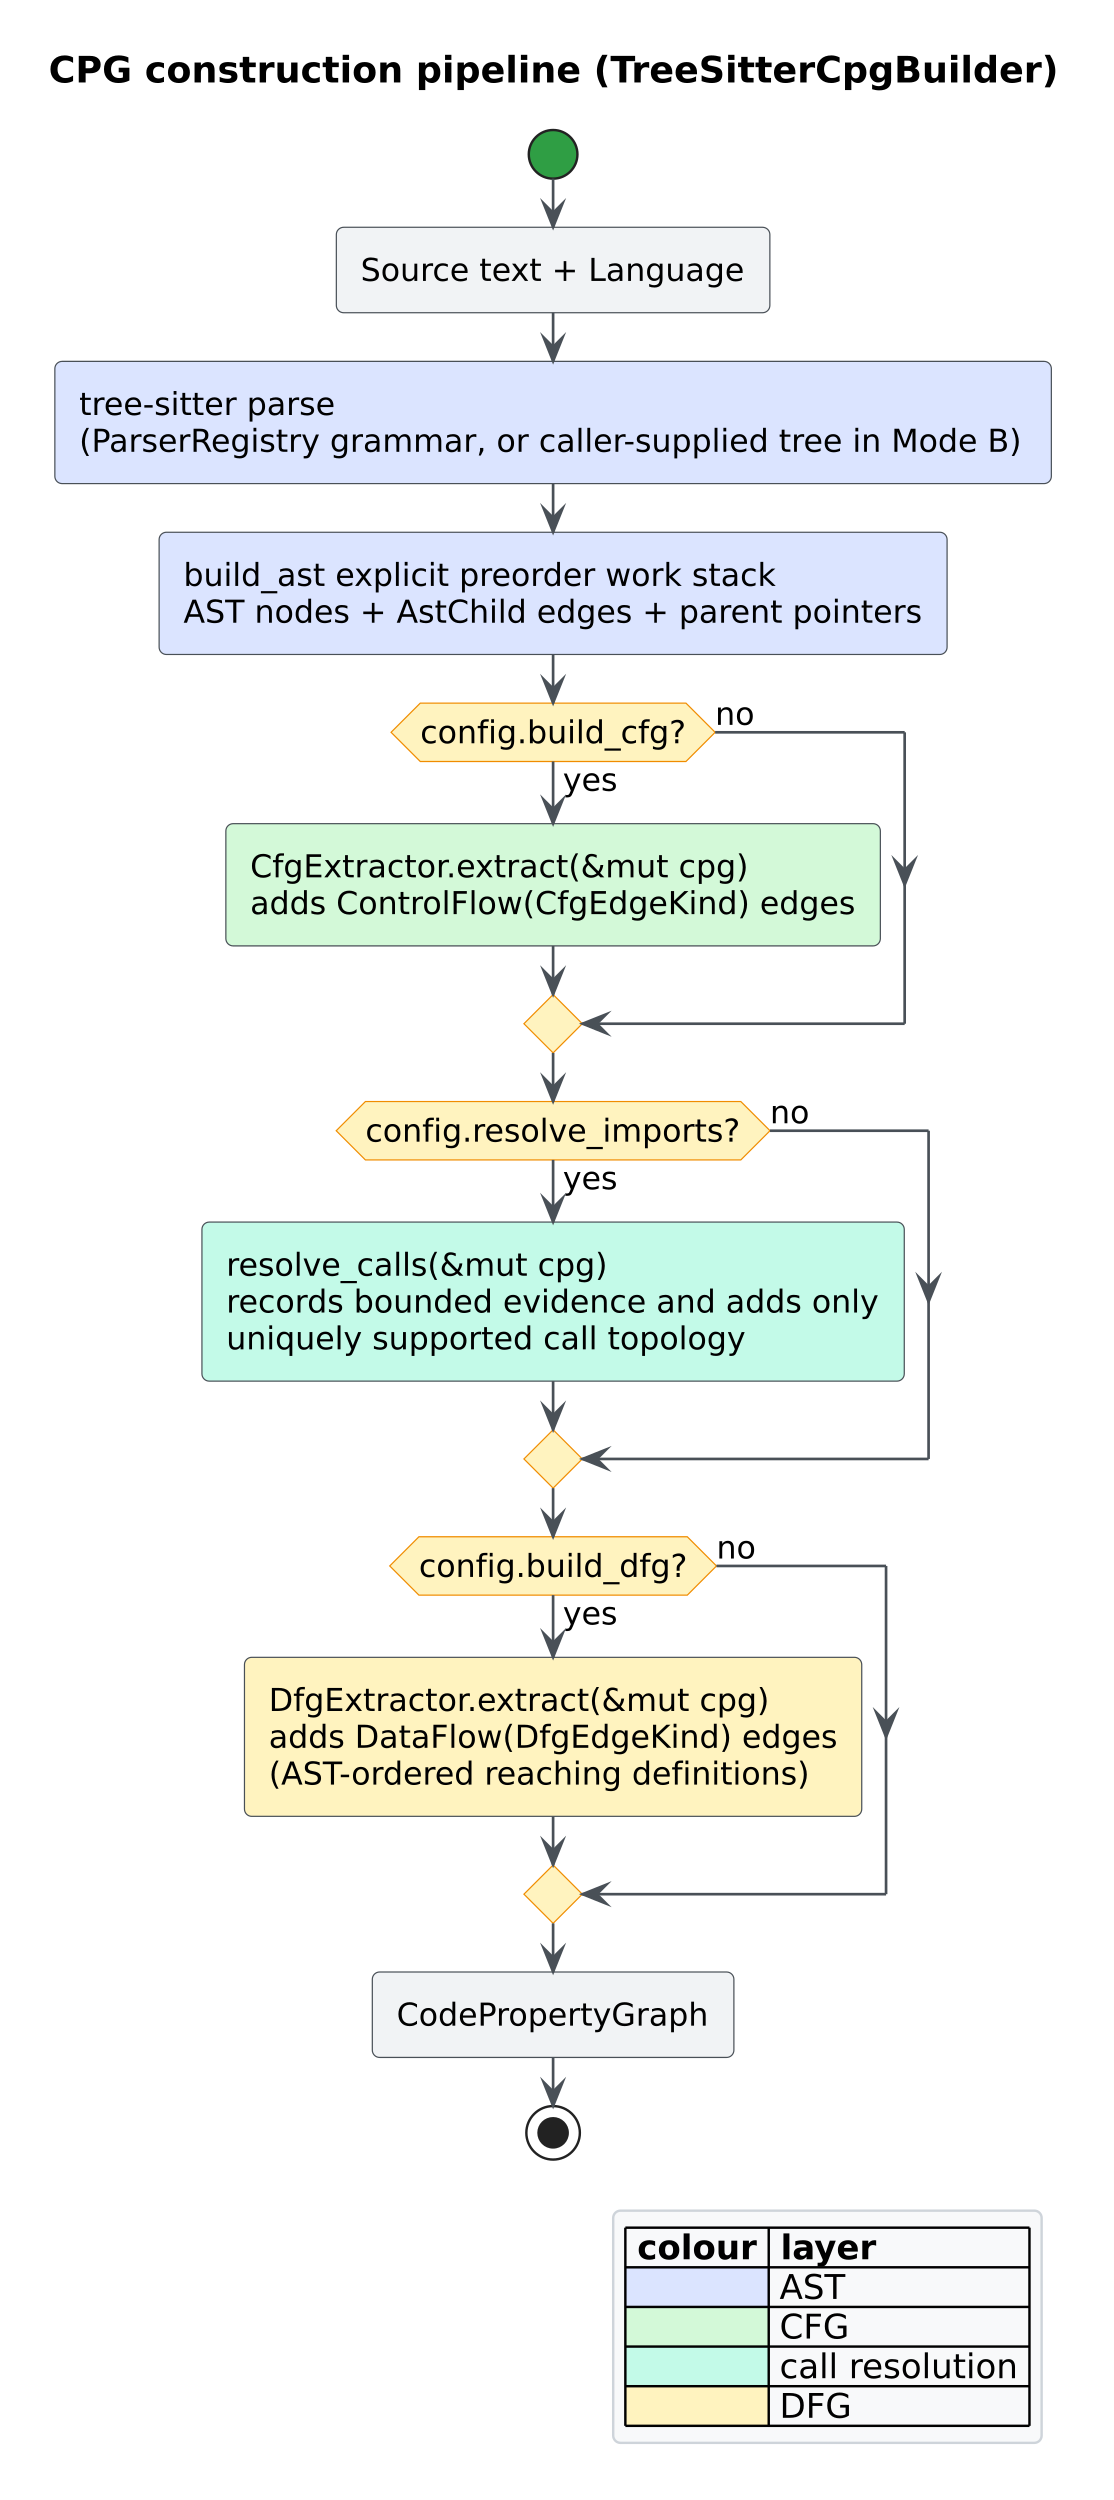
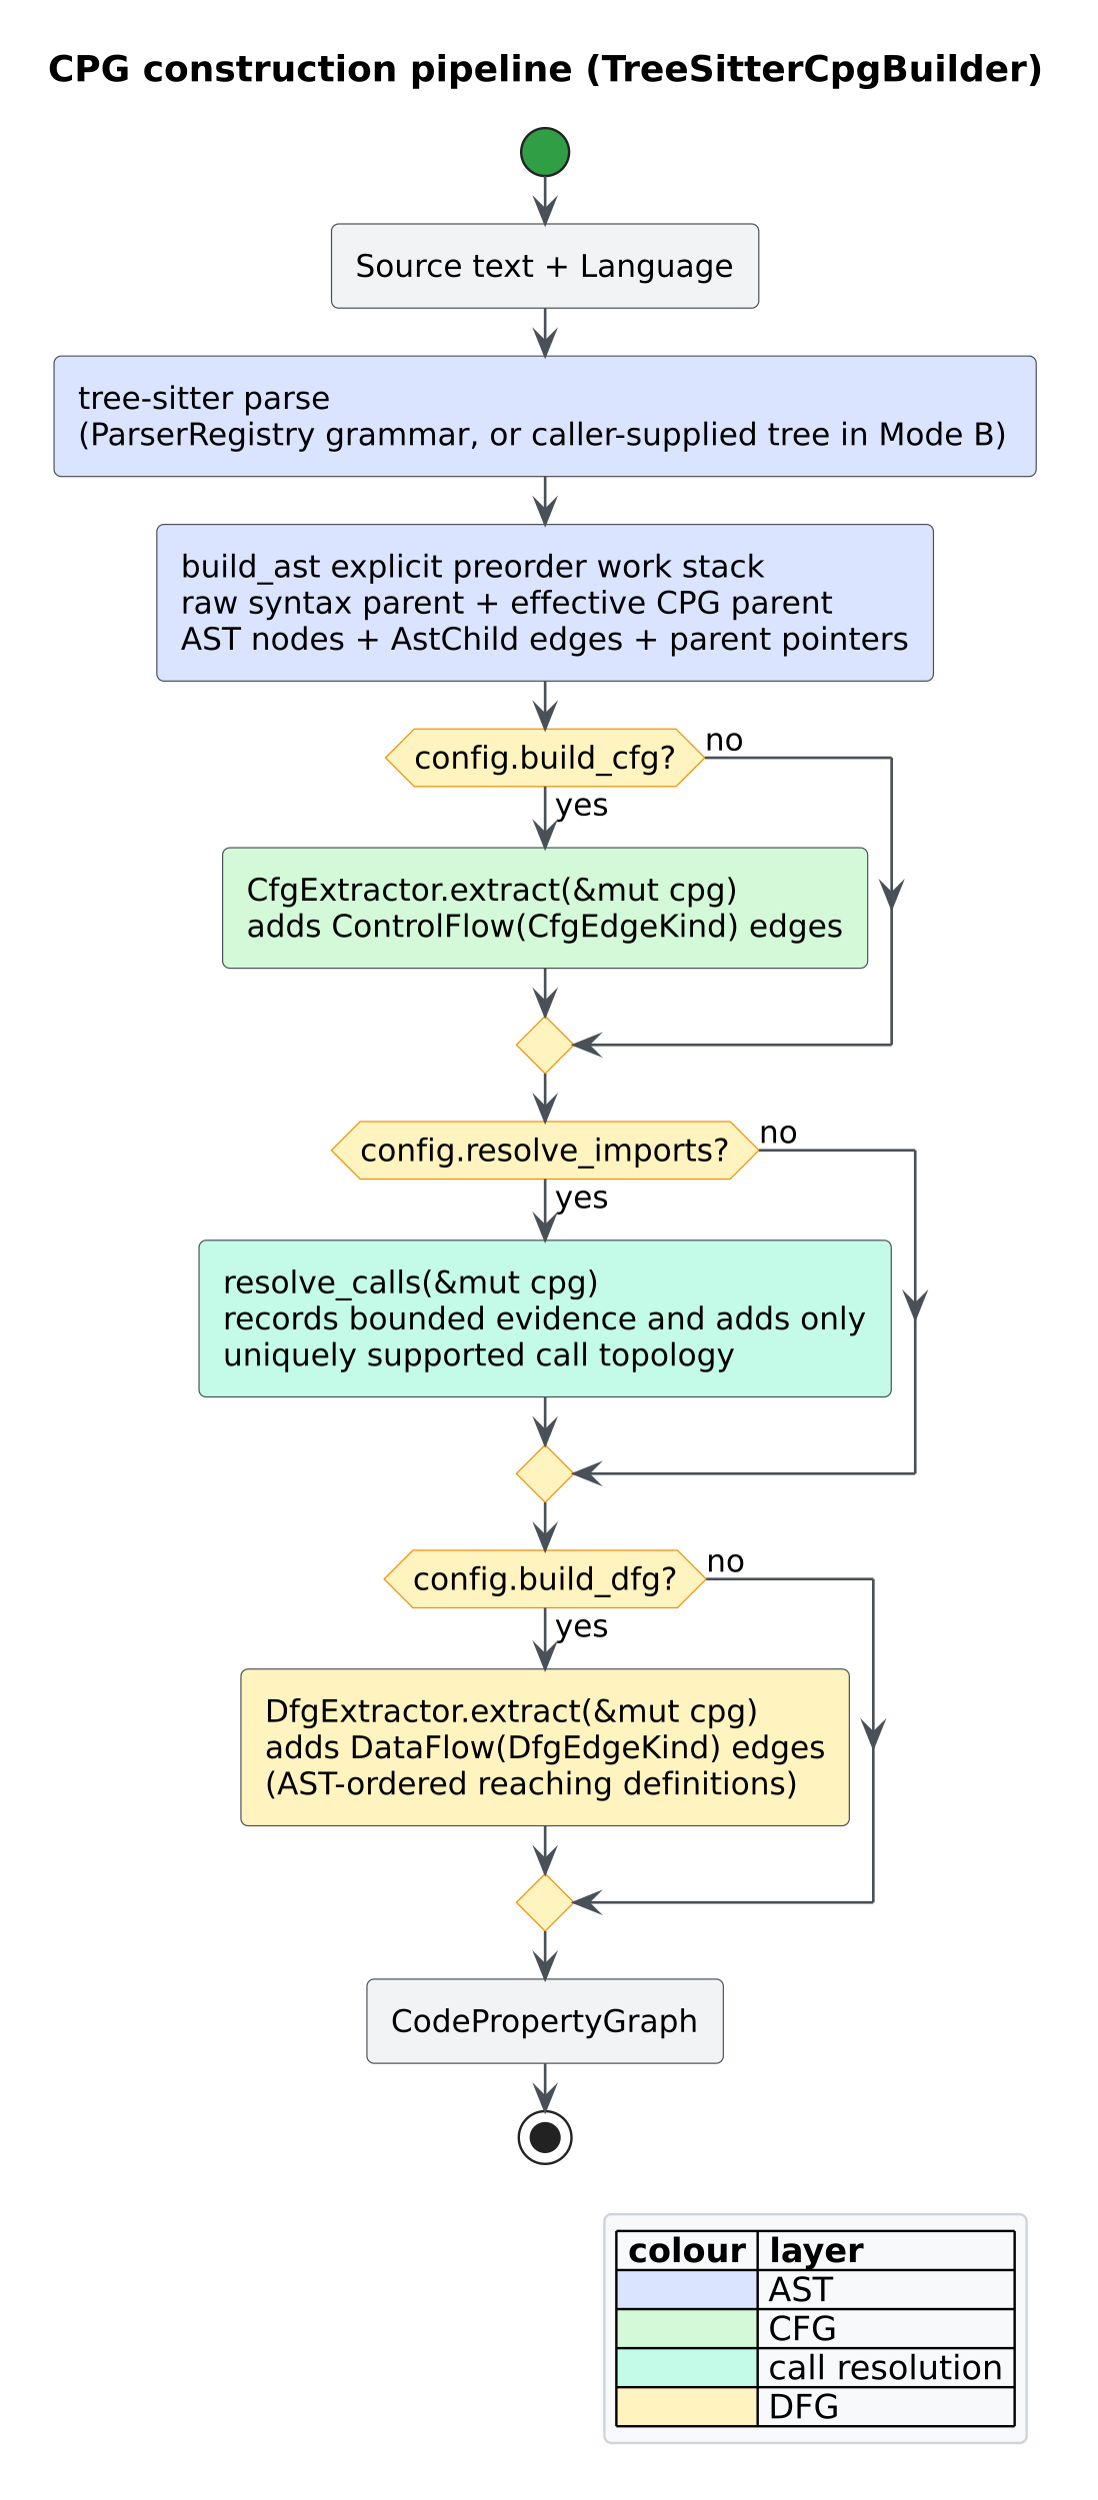
- <svg xmlns="http://www.w3.org/2000/svg" contentStyleType="text/css" data-diagram-type="ACTIVITY" height="1028px" preserveAspectRatio="none" style="width:458px;height:1028px;background:#FFFFFF;" version="1.1" viewBox="0 0 458 1028" width="458px" zoomAndPan="magnify">
+ <svg xmlns="http://www.w3.org/2000/svg" contentStyleType="text/css" data-diagram-type="ACTIVITY" height="1043px" preserveAspectRatio="none" style="width:458px;height:1043px;background:#FFFFFF;" version="1.1" viewBox="0 0 458 1043" width="458px" zoomAndPan="magnify">
  <defs />
  <g>
    <g class="title" data-source-line="2">
      <text fill="#000000" font-family="'DejaVu Sans'" font-size="15" font-weight="700" lengthAdjust="spacing" textLength="416.873" x="20" y="33.923">CPG construction pipeline (TreeSitterCpgBuilder)</text>
    </g>
    <ellipse cx="227.436" cy="63.461" fill="#2F9E44" rx="10" ry="10" style="stroke:#222222;stroke-width:1;" />
    <rect fill="#F1F3F5" height="35.133" rx="3" ry="3" style="stroke:#495057;stroke-width:0.5;" width="178.266" x="138.303" y="93.461" />
    <text fill="#000000" font-family="'DejaVu Sans'" font-size="13" lengthAdjust="spacing" textLength="158.266" x="148.303" y="115.528">Source text + Language</text>
    <rect fill="#DBE4FF" height="50.266" rx="3" ry="3" style="stroke:#495057;stroke-width:0.5;" width="409.759" x="22.557" y="148.594" />
    <text fill="#000000" font-family="'DejaVu Sans'" font-size="13" lengthAdjust="spacing" textLength="105.517" x="32.557" y="170.661">tree-sitter parse</text>
    <text fill="#000000" font-family="'DejaVu Sans'" font-size="13" lengthAdjust="spacing" textLength="389.759" x="32.557" y="185.793">(ParserRegistry grammar, or caller-supplied tree in Mode B)</text>
-     <rect fill="#DBE4FF" height="50.266" rx="3" ry="3" style="stroke:#495057;stroke-width:0.5;" width="324.008" x="65.432" y="218.859" />
+     <rect fill="#DBE4FF" height="65.398" rx="3" ry="3" style="stroke:#495057;stroke-width:0.5;" width="324.008" x="65.432" y="218.859" />
    <text fill="#000000" font-family="'DejaVu Sans'" font-size="13" lengthAdjust="spacing" textLength="244.315" x="75.432" y="240.926">build_ast explicit preorder work stack</text>
-     <text fill="#000000" font-family="'DejaVu Sans'" font-size="13" lengthAdjust="spacing" textLength="304.008" x="75.432" y="256.059">AST nodes + AstChild edges + parent pointers</text>
-     <rect fill="#D3F9D8" height="50.266" rx="3" ry="3" style="stroke:#495057;stroke-width:0.5;" width="269.127" x="92.873" y="338.691" />
-     <text fill="#000000" font-family="'DejaVu Sans'" font-size="13" lengthAdjust="spacing" textLength="206.305" x="102.873" y="360.758">CfgExtractor.extract(&amp;mut cpg)</text>
-     <text fill="#000000" font-family="'DejaVu Sans'" font-size="13" lengthAdjust="spacing" textLength="249.126" x="102.873" y="375.891">adds ControlFlow(CfgEdgeKind) edges</text>
-     <polygon fill="#FFF3BF" points="172.808,289.125,282.064,289.125,294.064,301.125,282.064,313.125,172.808,313.125,160.808,301.125,172.808,289.125" style="stroke:#F08C00;stroke-width:0.5;stroke-linejoin:miter;stroke-miterlimit:10;" />
-     <text fill="#000000" font-family="'DejaVu Sans'" font-size="13" lengthAdjust="spacing" textLength="22.464" x="231.436" y="325.192">yes</text>
-     <text fill="#000000" font-family="'DejaVu Sans'" font-size="13" lengthAdjust="spacing" textLength="109.256" x="172.808" y="305.625">config.build_cfg?</text>
-     <text fill="#000000" font-family="'DejaVu Sans'" font-size="13" lengthAdjust="spacing" textLength="16.193" x="294.064" y="298.059">no</text>
-     <polygon fill="#FFF3BF" points="227.436,408.957,239.436,420.957,227.436,432.957,215.436,420.957,227.436,408.957" style="stroke:#F08C00;stroke-width:0.5;stroke-linejoin:miter;stroke-miterlimit:10;" />
-     <rect fill="#C3FAE8" height="65.398" rx="3" ry="3" style="stroke:#495057;stroke-width:0.5;" width="288.798" x="83.037" y="502.523" />
-     <text fill="#000000" font-family="'DejaVu Sans'" font-size="13" lengthAdjust="spacing" textLength="157.047" x="93.037" y="524.59">resolve_calls(&amp;mut cpg)</text>
-     <text fill="#000000" font-family="'DejaVu Sans'" font-size="13" lengthAdjust="spacing" textLength="268.798" x="93.037" y="539.723">records bounded evidence and adds only</text>
-     <text fill="#000000" font-family="'DejaVu Sans'" font-size="13" lengthAdjust="spacing" textLength="213.548" x="93.037" y="554.856">uniquely supported call topology</text>
-     <polygon fill="#FFF3BF" points="150.246,452.957,304.627,452.957,316.627,464.957,304.627,476.957,150.246,476.957,138.246,464.957,150.246,452.957" style="stroke:#F08C00;stroke-width:0.5;stroke-linejoin:miter;stroke-miterlimit:10;" />
-     <text fill="#000000" font-family="'DejaVu Sans'" font-size="13" lengthAdjust="spacing" textLength="22.464" x="231.436" y="489.024">yes</text>
-     <text fill="#000000" font-family="'DejaVu Sans'" font-size="13" lengthAdjust="spacing" textLength="154.381" x="150.246" y="469.457">config.resolve_imports?</text>
-     <text fill="#000000" font-family="'DejaVu Sans'" font-size="13" lengthAdjust="spacing" textLength="16.193" x="316.627" y="461.891">no</text>
-     <polygon fill="#FFF3BF" points="227.436,587.922,239.436,599.922,227.436,611.922,215.436,599.922,227.436,587.922" style="stroke:#F08C00;stroke-width:0.5;stroke-linejoin:miter;stroke-miterlimit:10;" />
-     <rect fill="#FFF3BF" height="65.398" rx="3" ry="3" style="stroke:#495057;stroke-width:0.5;" width="253.822" x="100.525" y="681.488" />
-     <text fill="#000000" font-family="'DejaVu Sans'" font-size="13" lengthAdjust="spacing" textLength="207.238" x="110.525" y="703.555">DfgExtractor.extract(&amp;mut cpg)</text>
-     <text fill="#000000" font-family="'DejaVu Sans'" font-size="13" lengthAdjust="spacing" textLength="233.822" x="110.525" y="718.688">adds DataFlow(DfgEdgeKind) edges</text>
-     <text fill="#000000" font-family="'DejaVu Sans'" font-size="13" lengthAdjust="spacing" textLength="224.091" x="110.525" y="733.821">(AST-ordered reaching definitions)</text>
-     <polygon fill="#FFF3BF" points="172.256,631.922,282.616,631.922,294.616,643.922,282.616,655.922,172.256,655.922,160.256,643.922,172.256,631.922" style="stroke:#F08C00;stroke-width:0.5;stroke-linejoin:miter;stroke-miterlimit:10;" />
-     <text fill="#000000" font-family="'DejaVu Sans'" font-size="13" lengthAdjust="spacing" textLength="22.464" x="231.436" y="667.989">yes</text>
-     <text fill="#000000" font-family="'DejaVu Sans'" font-size="13" lengthAdjust="spacing" textLength="110.36" x="172.256" y="648.422">config.build_dfg?</text>
-     <text fill="#000000" font-family="'DejaVu Sans'" font-size="13" lengthAdjust="spacing" textLength="16.193" x="294.616" y="640.856">no</text>
-     <polygon fill="#FFF3BF" points="227.436,766.887,239.436,778.887,227.436,790.887,215.436,778.887,227.436,766.887" style="stroke:#F08C00;stroke-width:0.5;stroke-linejoin:miter;stroke-miterlimit:10;" />
-     <rect fill="#F1F3F5" height="35.133" rx="3" ry="3" style="stroke:#495057;stroke-width:0.5;" width="148.68" x="153.096" y="810.887" />
-     <text fill="#000000" font-family="'DejaVu Sans'" font-size="13" lengthAdjust="spacing" textLength="128.68" x="163.096" y="832.954">CodePropertyGraph</text>
-     <ellipse cx="227.436" cy="877.019" fill="none" rx="11" ry="11" style="stroke:#222222;stroke-width:1;" />
-     <ellipse cx="227.436" cy="877.019" fill="#222222" rx="6" ry="6" style="stroke:#222222;stroke-width:1;" />
+     <text fill="#000000" font-family="'DejaVu Sans'" font-size="13" lengthAdjust="spacing" textLength="272.575" x="75.432" y="256.059">raw syntax parent + effective CPG parent</text>
+     <text fill="#000000" font-family="'DejaVu Sans'" font-size="13" lengthAdjust="spacing" textLength="304.008" x="75.432" y="271.192">AST nodes + AstChild edges + parent pointers</text>
+     <rect fill="#D3F9D8" height="50.266" rx="3" ry="3" style="stroke:#495057;stroke-width:0.5;" width="269.127" x="92.873" y="353.824" />
+     <text fill="#000000" font-family="'DejaVu Sans'" font-size="13" lengthAdjust="spacing" textLength="206.305" x="102.873" y="375.891">CfgExtractor.extract(&amp;mut cpg)</text>
+     <text fill="#000000" font-family="'DejaVu Sans'" font-size="13" lengthAdjust="spacing" textLength="249.126" x="102.873" y="391.024">adds ControlFlow(CfgEdgeKind) edges</text>
+     <polygon fill="#FFF3BF" points="172.808,304.258,282.064,304.258,294.064,316.258,282.064,328.258,172.808,328.258,160.808,316.258,172.808,304.258" style="stroke:#F08C00;stroke-width:0.5;stroke-linejoin:miter;stroke-miterlimit:10;" />
+     <text fill="#000000" font-family="'DejaVu Sans'" font-size="13" lengthAdjust="spacing" textLength="22.464" x="231.436" y="340.325">yes</text>
+     <text fill="#000000" font-family="'DejaVu Sans'" font-size="13" lengthAdjust="spacing" textLength="109.256" x="172.808" y="320.758">config.build_cfg?</text>
+     <text fill="#000000" font-family="'DejaVu Sans'" font-size="13" lengthAdjust="spacing" textLength="16.193" x="294.064" y="313.192">no</text>
+     <polygon fill="#FFF3BF" points="227.436,424.09,239.436,436.09,227.436,448.09,215.436,436.09,227.436,424.09" style="stroke:#F08C00;stroke-width:0.5;stroke-linejoin:miter;stroke-miterlimit:10;" />
+     <rect fill="#C3FAE8" height="65.398" rx="3" ry="3" style="stroke:#495057;stroke-width:0.5;" width="288.798" x="83.037" y="517.656" />
+     <text fill="#000000" font-family="'DejaVu Sans'" font-size="13" lengthAdjust="spacing" textLength="157.047" x="93.037" y="539.723">resolve_calls(&amp;mut cpg)</text>
+     <text fill="#000000" font-family="'DejaVu Sans'" font-size="13" lengthAdjust="spacing" textLength="268.798" x="93.037" y="554.856">records bounded evidence and adds only</text>
+     <text fill="#000000" font-family="'DejaVu Sans'" font-size="13" lengthAdjust="spacing" textLength="213.548" x="93.037" y="569.989">uniquely supported call topology</text>
+     <polygon fill="#FFF3BF" points="150.246,468.09,304.627,468.09,316.627,480.09,304.627,492.09,150.246,492.09,138.246,480.09,150.246,468.09" style="stroke:#F08C00;stroke-width:0.5;stroke-linejoin:miter;stroke-miterlimit:10;" />
+     <text fill="#000000" font-family="'DejaVu Sans'" font-size="13" lengthAdjust="spacing" textLength="22.464" x="231.436" y="504.157">yes</text>
+     <text fill="#000000" font-family="'DejaVu Sans'" font-size="13" lengthAdjust="spacing" textLength="154.381" x="150.246" y="484.59">config.resolve_imports?</text>
+     <text fill="#000000" font-family="'DejaVu Sans'" font-size="13" lengthAdjust="spacing" textLength="16.193" x="316.627" y="477.024">no</text>
+     <polygon fill="#FFF3BF" points="227.436,603.055,239.436,615.055,227.436,627.055,215.436,615.055,227.436,603.055" style="stroke:#F08C00;stroke-width:0.5;stroke-linejoin:miter;stroke-miterlimit:10;" />
+     <rect fill="#FFF3BF" height="65.398" rx="3" ry="3" style="stroke:#495057;stroke-width:0.5;" width="253.822" x="100.525" y="696.621" />
+     <text fill="#000000" font-family="'DejaVu Sans'" font-size="13" lengthAdjust="spacing" textLength="207.238" x="110.525" y="718.688">DfgExtractor.extract(&amp;mut cpg)</text>
+     <text fill="#000000" font-family="'DejaVu Sans'" font-size="13" lengthAdjust="spacing" textLength="233.822" x="110.525" y="733.821">adds DataFlow(DfgEdgeKind) edges</text>
+     <text fill="#000000" font-family="'DejaVu Sans'" font-size="13" lengthAdjust="spacing" textLength="224.091" x="110.525" y="748.954">(AST-ordered reaching definitions)</text>
+     <polygon fill="#FFF3BF" points="172.256,647.055,282.616,647.055,294.616,659.055,282.616,671.055,172.256,671.055,160.256,659.055,172.256,647.055" style="stroke:#F08C00;stroke-width:0.5;stroke-linejoin:miter;stroke-miterlimit:10;" />
+     <text fill="#000000" font-family="'DejaVu Sans'" font-size="13" lengthAdjust="spacing" textLength="22.464" x="231.436" y="683.122">yes</text>
+     <text fill="#000000" font-family="'DejaVu Sans'" font-size="13" lengthAdjust="spacing" textLength="110.36" x="172.256" y="663.555">config.build_dfg?</text>
+     <text fill="#000000" font-family="'DejaVu Sans'" font-size="13" lengthAdjust="spacing" textLength="16.193" x="294.616" y="655.989">no</text>
+     <polygon fill="#FFF3BF" points="227.436,782.019,239.436,794.019,227.436,806.019,215.436,794.019,227.436,782.019" style="stroke:#F08C00;stroke-width:0.5;stroke-linejoin:miter;stroke-miterlimit:10;" />
+     <rect fill="#F1F3F5" height="35.133" rx="3" ry="3" style="stroke:#495057;stroke-width:0.5;" width="148.68" x="153.096" y="826.019" />
+     <text fill="#000000" font-family="'DejaVu Sans'" font-size="13" lengthAdjust="spacing" textLength="128.68" x="163.096" y="848.086">CodePropertyGraph</text>
+     <ellipse cx="227.436" cy="892.152" fill="none" rx="11" ry="11" style="stroke:#222222;stroke-width:1;" />
+     <ellipse cx="227.436" cy="892.152" fill="#222222" rx="6" ry="6" style="stroke:#222222;stroke-width:1;" />
    <line style="stroke:#495057;stroke-width:1.1;" x1="227.436" x2="227.436" y1="73.461" y2="93.461" />
    <polygon fill="#495057" points="223.436,83.461,227.436,93.461,231.436,83.461,227.436,87.461" style="stroke:#495057;stroke-width:1;stroke-linejoin:miter;stroke-miterlimit:10;" />
    <line style="stroke:#495057;stroke-width:1.1;" x1="227.436" x2="227.436" y1="128.594" y2="148.594" />
    <polygon fill="#495057" points="223.436,138.594,227.436,148.594,231.436,138.594,227.436,142.594" style="stroke:#495057;stroke-width:1;stroke-linejoin:miter;stroke-miterlimit:10;" />
    <line style="stroke:#495057;stroke-width:1.1;" x1="227.436" x2="227.436" y1="198.859" y2="218.859" />
    <polygon fill="#495057" points="223.436,208.859,227.436,218.859,231.436,208.859,227.436,212.859" style="stroke:#495057;stroke-width:1;stroke-linejoin:miter;stroke-miterlimit:10;" />
-     <line style="stroke:#495057;stroke-width:1.1;" x1="227.436" x2="227.436" y1="313.125" y2="338.691" />
-     <polygon fill="#495057" points="223.436,328.691,227.436,338.691,231.436,328.691,227.436,332.691" style="stroke:#495057;stroke-width:1;stroke-linejoin:miter;stroke-miterlimit:10;" />
-     <line style="stroke:#495057;stroke-width:1.1;" x1="294.064" x2="372" y1="301.125" y2="301.125" />
-     <polygon fill="#495057" points="368,353.824,372,363.824,376,353.824,372,357.824" style="stroke:#495057;stroke-width:1.1;stroke-linejoin:miter;stroke-miterlimit:10;" />
-     <line style="stroke:#495057;stroke-width:1.1;" x1="372" x2="372" y1="301.125" y2="420.957" />
-     <line style="stroke:#495057;stroke-width:1.1;" x1="372" x2="239.436" y1="420.957" y2="420.957" />
-     <polygon fill="#495057" points="249.436,416.957,239.436,420.957,249.436,424.957,245.436,420.957" style="stroke:#495057;stroke-width:1;stroke-linejoin:miter;stroke-miterlimit:10;" />
-     <line style="stroke:#495057;stroke-width:1.1;" x1="227.436" x2="227.436" y1="388.957" y2="408.957" />
-     <polygon fill="#495057" points="223.436,398.957,227.436,408.957,231.436,398.957,227.436,402.957" style="stroke:#495057;stroke-width:1;stroke-linejoin:miter;stroke-miterlimit:10;" />
-     <line style="stroke:#495057;stroke-width:1.1;" x1="227.436" x2="227.436" y1="269.125" y2="289.125" />
-     <polygon fill="#495057" points="223.436,279.125,227.436,289.125,231.436,279.125,227.436,283.125" style="stroke:#495057;stroke-width:1;stroke-linejoin:miter;stroke-miterlimit:10;" />
-     <line style="stroke:#495057;stroke-width:1.1;" x1="227.436" x2="227.436" y1="476.957" y2="502.523" />
-     <polygon fill="#495057" points="223.436,492.523,227.436,502.523,231.436,492.523,227.436,496.523" style="stroke:#495057;stroke-width:1;stroke-linejoin:miter;stroke-miterlimit:10;" />
-     <line style="stroke:#495057;stroke-width:1.1;" x1="316.627" x2="381.835" y1="464.957" y2="464.957" />
-     <polygon fill="#495057" points="377.835,525.223,381.835,535.223,385.835,525.223,381.835,529.223" style="stroke:#495057;stroke-width:1.1;stroke-linejoin:miter;stroke-miterlimit:10;" />
-     <line style="stroke:#495057;stroke-width:1.1;" x1="381.835" x2="381.835" y1="464.957" y2="599.922" />
-     <line style="stroke:#495057;stroke-width:1.1;" x1="381.835" x2="239.436" y1="599.922" y2="599.922" />
-     <polygon fill="#495057" points="249.436,595.922,239.436,599.922,249.436,603.922,245.436,599.922" style="stroke:#495057;stroke-width:1;stroke-linejoin:miter;stroke-miterlimit:10;" />
-     <line style="stroke:#495057;stroke-width:1.1;" x1="227.436" x2="227.436" y1="567.922" y2="587.922" />
-     <polygon fill="#495057" points="223.436,577.922,227.436,587.922,231.436,577.922,227.436,581.922" style="stroke:#495057;stroke-width:1;stroke-linejoin:miter;stroke-miterlimit:10;" />
-     <line style="stroke:#495057;stroke-width:1.1;" x1="227.436" x2="227.436" y1="432.957" y2="452.957" />
-     <polygon fill="#495057" points="223.436,442.957,227.436,452.957,231.436,442.957,227.436,446.957" style="stroke:#495057;stroke-width:1;stroke-linejoin:miter;stroke-miterlimit:10;" />
-     <line style="stroke:#495057;stroke-width:1.1;" x1="227.436" x2="227.436" y1="655.922" y2="681.488" />
-     <polygon fill="#495057" points="223.436,671.488,227.436,681.488,231.436,671.488,227.436,675.488" style="stroke:#495057;stroke-width:1;stroke-linejoin:miter;stroke-miterlimit:10;" />
-     <line style="stroke:#495057;stroke-width:1.1;" x1="294.616" x2="364.347" y1="643.922" y2="643.922" />
-     <polygon fill="#495057" points="360.347,704.188,364.347,714.188,368.347,704.188,364.347,708.188" style="stroke:#495057;stroke-width:1.1;stroke-linejoin:miter;stroke-miterlimit:10;" />
-     <line style="stroke:#495057;stroke-width:1.1;" x1="364.347" x2="364.347" y1="643.922" y2="778.887" />
-     <line style="stroke:#495057;stroke-width:1.1;" x1="364.347" x2="239.436" y1="778.887" y2="778.887" />
-     <polygon fill="#495057" points="249.436,774.887,239.436,778.887,249.436,782.887,245.436,778.887" style="stroke:#495057;stroke-width:1;stroke-linejoin:miter;stroke-miterlimit:10;" />
-     <line style="stroke:#495057;stroke-width:1.1;" x1="227.436" x2="227.436" y1="746.887" y2="766.887" />
-     <polygon fill="#495057" points="223.436,756.887,227.436,766.887,231.436,756.887,227.436,760.887" style="stroke:#495057;stroke-width:1;stroke-linejoin:miter;stroke-miterlimit:10;" />
-     <line style="stroke:#495057;stroke-width:1.1;" x1="227.436" x2="227.436" y1="611.922" y2="631.922" />
-     <polygon fill="#495057" points="223.436,621.922,227.436,631.922,231.436,621.922,227.436,625.922" style="stroke:#495057;stroke-width:1;stroke-linejoin:miter;stroke-miterlimit:10;" />
-     <line style="stroke:#495057;stroke-width:1.1;" x1="227.436" x2="227.436" y1="790.887" y2="810.887" />
-     <polygon fill="#495057" points="223.436,800.887,227.436,810.887,231.436,800.887,227.436,804.887" style="stroke:#495057;stroke-width:1;stroke-linejoin:miter;stroke-miterlimit:10;" />
-     <line style="stroke:#495057;stroke-width:1.1;" x1="227.436" x2="227.436" y1="846.019" y2="866.019" />
-     <polygon fill="#495057" points="223.436,856.019,227.436,866.019,231.436,856.019,227.436,860.019" style="stroke:#495057;stroke-width:1;stroke-linejoin:miter;stroke-miterlimit:10;" />
-     <g class="legend" data-source-line="28">
-       <rect fill="#F8F9FA" height="95.484" rx="3" ry="3" style="stroke:#CED4DA;stroke-width:1;" width="176.168" x="252.148" y="909.019" />
-       <text fill="#000000" font-family="'DejaVu Sans'" font-size="14" font-weight="700" lengthAdjust="spacing" textLength="49.205" x="262.022" y="929.015">colour</text>
-       <text fill="#000000" font-family="'DejaVu Sans'" font-size="14" font-weight="700" lengthAdjust="spacing" textLength="39.772" x="320.975" y="929.015">layer</text>
-       <rect fill="#DBE4FF" height="16.297" style="stroke:none;stroke-width:1;" width="58.953" x="257.148" y="932.316" />
-       <text fill="#000000" font-family="'DejaVu Sans'" font-size="14" lengthAdjust="spacing" textLength="4.45" x="257.148" y="945.312"> </text>
-       <text fill="#000000" font-family="'DejaVu Sans'" font-size="14" lengthAdjust="spacing" textLength="27.016" x="320.551" y="945.312">AST</text>
-       <rect fill="#D3F9D8" height="16.297" style="stroke:none;stroke-width:1;" width="58.953" x="257.148" y="948.613" />
-       <text fill="#000000" font-family="'DejaVu Sans'" font-size="14" lengthAdjust="spacing" textLength="4.45" x="257.148" y="961.608"> </text>
-       <text fill="#000000" font-family="'DejaVu Sans'" font-size="14" lengthAdjust="spacing" textLength="28.677" x="320.551" y="961.608">CFG</text>
-       <rect fill="#C3FAE8" height="16.297" style="stroke:none;stroke-width:1;" width="58.953" x="257.148" y="964.91" />
-       <text fill="#000000" font-family="'DejaVu Sans'" font-size="14" lengthAdjust="spacing" textLength="4.45" x="257.148" y="977.905"> </text>
-       <text fill="#000000" font-family="'DejaVu Sans'" font-size="14" lengthAdjust="spacing" textLength="98.314" x="320.551" y="977.905">call resolution</text>
-       <rect fill="#FFF3BF" height="16.297" style="stroke:none;stroke-width:1;" width="58.953" x="257.148" y="981.207" />
-       <text fill="#000000" font-family="'DejaVu Sans'" font-size="14" lengthAdjust="spacing" textLength="4.45" x="257.148" y="994.202"> </text>
-       <text fill="#000000" font-family="'DejaVu Sans'" font-size="14" lengthAdjust="spacing" textLength="29.682" x="320.551" y="994.202">DFG</text>
-       <line style="stroke:#000000;stroke-width:1;" x1="257.148" x2="423.316" y1="916.019" y2="916.019" />
-       <line style="stroke:#000000;stroke-width:1;" x1="257.148" x2="423.316" y1="932.316" y2="932.316" />
-       <line style="stroke:#000000;stroke-width:1;" x1="257.148" x2="423.316" y1="948.613" y2="948.613" />
-       <line style="stroke:#000000;stroke-width:1;" x1="257.148" x2="423.316" y1="964.91" y2="964.91" />
-       <line style="stroke:#000000;stroke-width:1;" x1="257.148" x2="423.316" y1="981.207" y2="981.207" />
-       <line style="stroke:#000000;stroke-width:1;" x1="257.148" x2="423.316" y1="997.504" y2="997.504" />
-       <line style="stroke:#000000;stroke-width:1;" x1="257.148" x2="257.148" y1="916.019" y2="997.504" />
-       <line style="stroke:#000000;stroke-width:1;" x1="316.101" x2="316.101" y1="916.019" y2="997.504" />
-       <line style="stroke:#000000;stroke-width:1;" x1="423.316" x2="423.316" y1="916.019" y2="997.504" />
+     <line style="stroke:#495057;stroke-width:1.1;" x1="227.436" x2="227.436" y1="328.258" y2="353.824" />
+     <polygon fill="#495057" points="223.436,343.824,227.436,353.824,231.436,343.824,227.436,347.824" style="stroke:#495057;stroke-width:1;stroke-linejoin:miter;stroke-miterlimit:10;" />
+     <line style="stroke:#495057;stroke-width:1.1;" x1="294.064" x2="372" y1="316.258" y2="316.258" />
+     <polygon fill="#495057" points="368,368.957,372,378.957,376,368.957,372,372.957" style="stroke:#495057;stroke-width:1.1;stroke-linejoin:miter;stroke-miterlimit:10;" />
+     <line style="stroke:#495057;stroke-width:1.1;" x1="372" x2="372" y1="316.258" y2="436.09" />
+     <line style="stroke:#495057;stroke-width:1.1;" x1="372" x2="239.436" y1="436.09" y2="436.09" />
+     <polygon fill="#495057" points="249.436,432.09,239.436,436.09,249.436,440.09,245.436,436.09" style="stroke:#495057;stroke-width:1;stroke-linejoin:miter;stroke-miterlimit:10;" />
+     <line style="stroke:#495057;stroke-width:1.1;" x1="227.436" x2="227.436" y1="404.09" y2="424.09" />
+     <polygon fill="#495057" points="223.436,414.09,227.436,424.09,231.436,414.09,227.436,418.09" style="stroke:#495057;stroke-width:1;stroke-linejoin:miter;stroke-miterlimit:10;" />
+     <line style="stroke:#495057;stroke-width:1.1;" x1="227.436" x2="227.436" y1="284.258" y2="304.258" />
+     <polygon fill="#495057" points="223.436,294.258,227.436,304.258,231.436,294.258,227.436,298.258" style="stroke:#495057;stroke-width:1;stroke-linejoin:miter;stroke-miterlimit:10;" />
+     <line style="stroke:#495057;stroke-width:1.1;" x1="227.436" x2="227.436" y1="492.09" y2="517.656" />
+     <polygon fill="#495057" points="223.436,507.656,227.436,517.656,231.436,507.656,227.436,511.656" style="stroke:#495057;stroke-width:1;stroke-linejoin:miter;stroke-miterlimit:10;" />
+     <line style="stroke:#495057;stroke-width:1.1;" x1="316.627" x2="381.835" y1="480.09" y2="480.09" />
+     <polygon fill="#495057" points="377.835,540.356,381.835,550.356,385.835,540.356,381.835,544.356" style="stroke:#495057;stroke-width:1.1;stroke-linejoin:miter;stroke-miterlimit:10;" />
+     <line style="stroke:#495057;stroke-width:1.1;" x1="381.835" x2="381.835" y1="480.09" y2="615.055" />
+     <line style="stroke:#495057;stroke-width:1.1;" x1="381.835" x2="239.436" y1="615.055" y2="615.055" />
+     <polygon fill="#495057" points="249.436,611.055,239.436,615.055,249.436,619.055,245.436,615.055" style="stroke:#495057;stroke-width:1;stroke-linejoin:miter;stroke-miterlimit:10;" />
+     <line style="stroke:#495057;stroke-width:1.1;" x1="227.436" x2="227.436" y1="583.055" y2="603.055" />
+     <polygon fill="#495057" points="223.436,593.055,227.436,603.055,231.436,593.055,227.436,597.055" style="stroke:#495057;stroke-width:1;stroke-linejoin:miter;stroke-miterlimit:10;" />
+     <line style="stroke:#495057;stroke-width:1.1;" x1="227.436" x2="227.436" y1="448.09" y2="468.09" />
+     <polygon fill="#495057" points="223.436,458.09,227.436,468.09,231.436,458.09,227.436,462.09" style="stroke:#495057;stroke-width:1;stroke-linejoin:miter;stroke-miterlimit:10;" />
+     <line style="stroke:#495057;stroke-width:1.1;" x1="227.436" x2="227.436" y1="671.055" y2="696.621" />
+     <polygon fill="#495057" points="223.436,686.621,227.436,696.621,231.436,686.621,227.436,690.621" style="stroke:#495057;stroke-width:1;stroke-linejoin:miter;stroke-miterlimit:10;" />
+     <line style="stroke:#495057;stroke-width:1.1;" x1="294.616" x2="364.347" y1="659.055" y2="659.055" />
+     <polygon fill="#495057" points="360.347,719.32,364.347,729.32,368.347,719.32,364.347,723.32" style="stroke:#495057;stroke-width:1.1;stroke-linejoin:miter;stroke-miterlimit:10;" />
+     <line style="stroke:#495057;stroke-width:1.1;" x1="364.347" x2="364.347" y1="659.055" y2="794.019" />
+     <line style="stroke:#495057;stroke-width:1.1;" x1="364.347" x2="239.436" y1="794.019" y2="794.019" />
+     <polygon fill="#495057" points="249.436,790.019,239.436,794.019,249.436,798.019,245.436,794.019" style="stroke:#495057;stroke-width:1;stroke-linejoin:miter;stroke-miterlimit:10;" />
+     <line style="stroke:#495057;stroke-width:1.1;" x1="227.436" x2="227.436" y1="762.019" y2="782.019" />
+     <polygon fill="#495057" points="223.436,772.019,227.436,782.019,231.436,772.019,227.436,776.019" style="stroke:#495057;stroke-width:1;stroke-linejoin:miter;stroke-miterlimit:10;" />
+     <line style="stroke:#495057;stroke-width:1.1;" x1="227.436" x2="227.436" y1="627.055" y2="647.055" />
+     <polygon fill="#495057" points="223.436,637.055,227.436,647.055,231.436,637.055,227.436,641.055" style="stroke:#495057;stroke-width:1;stroke-linejoin:miter;stroke-miterlimit:10;" />
+     <line style="stroke:#495057;stroke-width:1.1;" x1="227.436" x2="227.436" y1="806.019" y2="826.019" />
+     <polygon fill="#495057" points="223.436,816.019,227.436,826.019,231.436,816.019,227.436,820.019" style="stroke:#495057;stroke-width:1;stroke-linejoin:miter;stroke-miterlimit:10;" />
+     <line style="stroke:#495057;stroke-width:1.1;" x1="227.436" x2="227.436" y1="861.152" y2="881.152" />
+     <polygon fill="#495057" points="223.436,871.152,227.436,881.152,231.436,871.152,227.436,875.152" style="stroke:#495057;stroke-width:1;stroke-linejoin:miter;stroke-miterlimit:10;" />
+     <g class="legend" data-source-line="29">
+       <rect fill="#F8F9FA" height="95.484" rx="3" ry="3" style="stroke:#CED4DA;stroke-width:1;" width="176.168" x="252.148" y="924.152" />
+       <text fill="#000000" font-family="'DejaVu Sans'" font-size="14" font-weight="700" lengthAdjust="spacing" textLength="49.205" x="262.022" y="944.148">colour</text>
+       <text fill="#000000" font-family="'DejaVu Sans'" font-size="14" font-weight="700" lengthAdjust="spacing" textLength="39.772" x="320.975" y="944.148">layer</text>
+       <rect fill="#DBE4FF" height="16.297" style="stroke:none;stroke-width:1;" width="58.953" x="257.148" y="947.449" />
+       <text fill="#000000" font-family="'DejaVu Sans'" font-size="14" lengthAdjust="spacing" textLength="4.45" x="257.148" y="960.444"> </text>
+       <text fill="#000000" font-family="'DejaVu Sans'" font-size="14" lengthAdjust="spacing" textLength="27.016" x="320.551" y="960.444">AST</text>
+       <rect fill="#D3F9D8" height="16.297" style="stroke:none;stroke-width:1;" width="58.953" x="257.148" y="963.746" />
+       <text fill="#000000" font-family="'DejaVu Sans'" font-size="14" lengthAdjust="spacing" textLength="4.45" x="257.148" y="976.741"> </text>
+       <text fill="#000000" font-family="'DejaVu Sans'" font-size="14" lengthAdjust="spacing" textLength="28.677" x="320.551" y="976.741">CFG</text>
+       <rect fill="#C3FAE8" height="16.297" style="stroke:none;stroke-width:1;" width="58.953" x="257.148" y="980.043" />
+       <text fill="#000000" font-family="'DejaVu Sans'" font-size="14" lengthAdjust="spacing" textLength="4.45" x="257.148" y="993.038"> </text>
+       <text fill="#000000" font-family="'DejaVu Sans'" font-size="14" lengthAdjust="spacing" textLength="98.314" x="320.551" y="993.038">call resolution</text>
+       <rect fill="#FFF3BF" height="16.297" style="stroke:none;stroke-width:1;" width="58.953" x="257.148" y="996.34" />
+       <text fill="#000000" font-family="'DejaVu Sans'" font-size="14" lengthAdjust="spacing" textLength="4.45" x="257.148" y="1009.335"> </text>
+       <text fill="#000000" font-family="'DejaVu Sans'" font-size="14" lengthAdjust="spacing" textLength="29.682" x="320.551" y="1009.335">DFG</text>
+       <line style="stroke:#000000;stroke-width:1;" x1="257.148" x2="423.316" y1="931.152" y2="931.152" />
+       <line style="stroke:#000000;stroke-width:1;" x1="257.148" x2="423.316" y1="947.449" y2="947.449" />
+       <line style="stroke:#000000;stroke-width:1;" x1="257.148" x2="423.316" y1="963.746" y2="963.746" />
+       <line style="stroke:#000000;stroke-width:1;" x1="257.148" x2="423.316" y1="980.043" y2="980.043" />
+       <line style="stroke:#000000;stroke-width:1;" x1="257.148" x2="423.316" y1="996.34" y2="996.34" />
+       <line style="stroke:#000000;stroke-width:1;" x1="257.148" x2="423.316" y1="1012.637" y2="1012.637" />
+       <line style="stroke:#000000;stroke-width:1;" x1="257.148" x2="257.148" y1="931.152" y2="1012.637" />
+       <line style="stroke:#000000;stroke-width:1;" x1="316.101" x2="316.101" y1="931.152" y2="1012.637" />
+       <line style="stroke:#000000;stroke-width:1;" x1="423.316" x2="423.316" y1="931.152" y2="1012.637" />
    </g>
  </g>
</svg>
